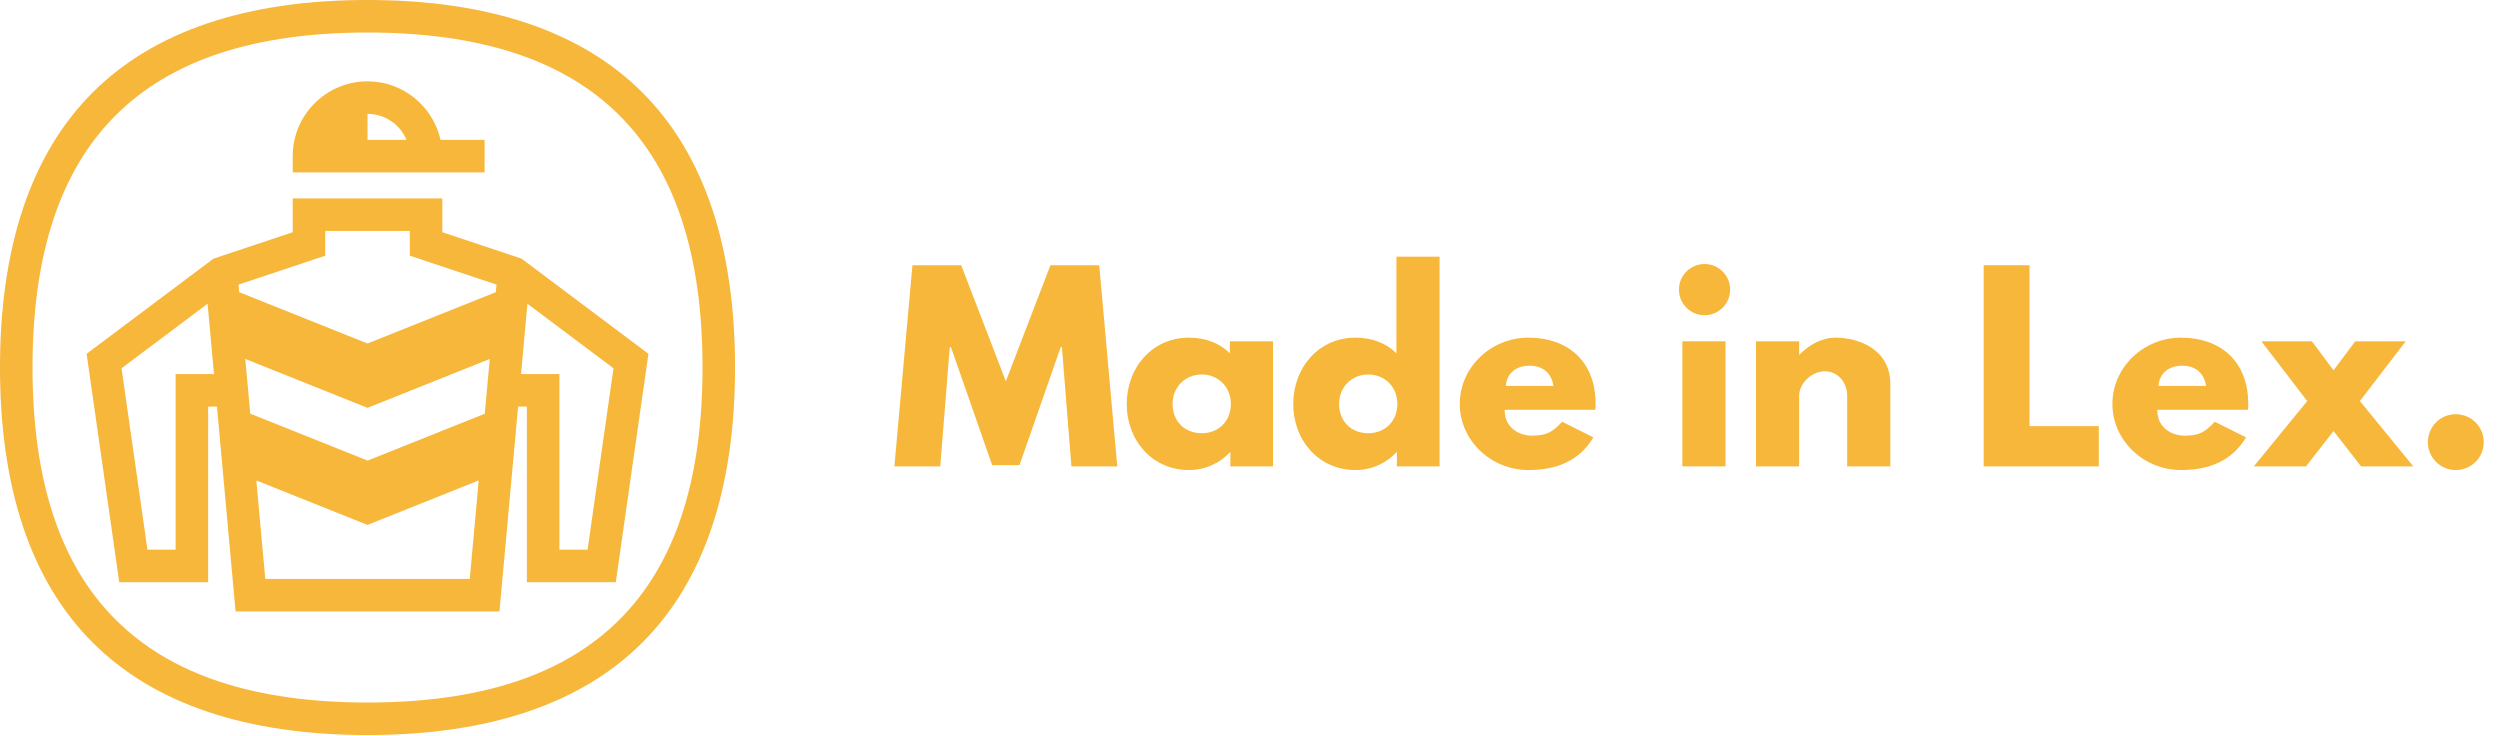
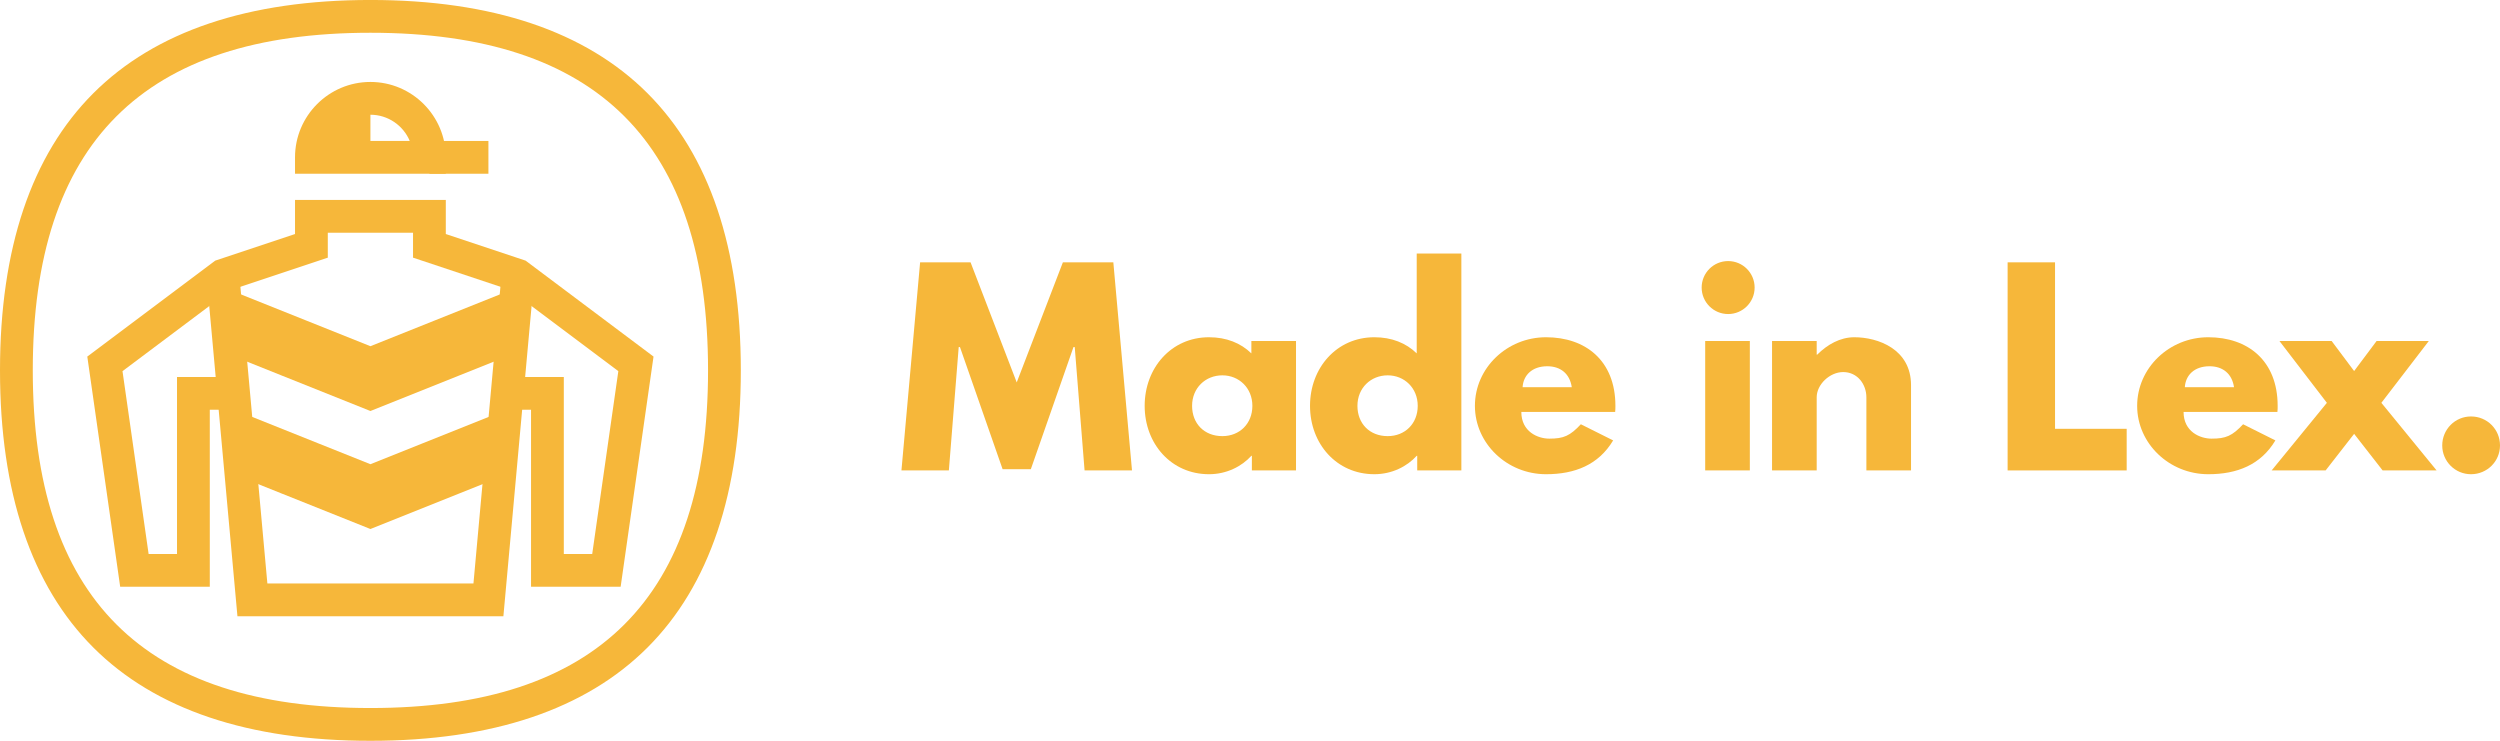
- <svg xmlns="http://www.w3.org/2000/svg" version="1.1" id="Layer_1" x="0px" y="0px" width="768.667px" height="226px" viewBox="0 0 768.667 226" enable-background="new 0 0 768.667 226" xml:space="preserve">
+ <svg xmlns="http://www.w3.org/2000/svg" version="1.1" id="Layer_1" x="0px" y="0px" width="762.663px" height="226px" viewBox="1 0 762.663 226" enable-background="new 1 0 762.663 226" xml:space="preserve">
  <g>
-     <path fill="#F6B73A" d="M113,0C75.794,0,47.352,9.577,28.464,28.464C9.576,47.351,0,75.794,0,113s9.577,65.648,28.464,84.535   C47.352,216.424,75.794,226,113,226s65.648-9.576,84.536-28.465C216.423,178.648,226,150.206,226,113s-9.577-65.648-28.464-84.536   C178.649,9.576,150.206,0,113,0z M113,216c-69.309,0-103-33.691-103-103C10,43.691,43.691,10,113,10s103,33.691,103,103   C216,182.309,182.309,216,113,216z" />
-     <path fill="#F6B73A" d="M136,71.403V61.007H90v10.396L65.649,79.52l-39.018,29.263l10.032,70.224H64v-54h2.707l5.728,63h81.132   l5.728-63H162v54h27.336l10.032-70.224L160.351,79.52L136,71.403z M149.053,127.201L113,141.621L76.947,127.2l-1.531-16.842   L113,125.393l37.584-15.034L149.053,127.201z M100,78.611v-7.604h26v7.604l26.662,8.887l-0.213,2.344L113,105.622l-39.449-15.78   l-0.213-2.344L100,78.611z M54,115.007v54h-8.664l-7.968-55.776l26.463-19.847l1.966,21.624L54,115.007L54,115.007z    M81.566,178.007l-2.753-30.29L113,161.393l34.188-13.676l-2.753,30.29H81.566z M180.664,169.007H172v-54h-11.798l1.966-21.624   l26.463,19.847L180.664,169.007z" />
-     <path fill="#F6B73A" d="M136,53.007h13v-10h-13.554c-2.29-10.285-11.481-18-22.446-18c-12.682,0-23,10.318-23,23v5h41H136z    M113,43.007v-8c5.397,0,10.037,3.306,12,8H113z" />
-     <polygon fill="#F6B73A" points="322.979,81.551 309.261,117.234 295.542,81.551 280.548,81.551 275,143.398 289.094,143.398    292.018,106.739 292.393,106.739 305.062,143.023 313.458,143.023 326.127,106.739 326.502,106.739 329.427,143.398    343.521,143.398 337.973,81.551  " />
-     <path fill="#F6B73A" d="M378.148,108.614c-3.148-3.074-7.422-4.798-12.595-4.798c-11.245,0-19.116,9.146-19.116,20.39   c0,11.246,7.871,20.315,19.116,20.315c5.248,0,9.746-2.323,12.595-5.474h0.149v4.351h13.12V104.94h-13.271L378.148,108.614   L378.148,108.614z M369.528,133.203c-5.398,0-8.996-3.749-8.996-8.997c0-5.322,3.973-9.07,8.996-9.07   c4.946,0,8.921,3.748,8.921,9.07C378.449,129.454,374.701,133.203,369.528,133.203z" />
-     <path fill="#F6B73A" d="M429.345,108.614c-3.146-3.074-7.42-4.798-12.594-4.798c-11.244,0-19.115,9.146-19.115,20.39   c0,11.246,7.871,20.315,19.115,20.315c5.248,0,9.746-2.323,12.594-5.474h0.15v4.351h13.121V78.927h-13.271V108.614L429.345,108.614   z M420.726,133.203c-5.398,0-8.996-3.749-8.996-8.997c0-5.322,3.973-9.07,8.996-9.07c4.947,0,8.92,3.748,8.92,9.07   C429.646,129.454,425.898,133.203,420.726,133.203z" />
-     <path fill="#F6B73A" d="M469.974,103.816c-11.621,0-21.141,9.146-21.141,20.39c0,11.171,9.52,20.315,21.141,20.315   c8.545,0,15.594-2.772,19.941-10.045l-9.596-4.8c-3.227,3.449-5.102,4.273-9.371,4.273c-3.375,0-8.322-2.023-8.322-7.945h27.889   c0.074-0.45,0.074-1.274,0.074-1.801C490.589,110.713,481.667,103.816,469.974,103.816z M463.001,118.659   c0.225-3.523,2.775-6.222,7.348-6.222c3.898,0,6.672,2.172,7.271,6.222H463.001z" />
-     <circle fill="#F6B73A" cx="524.093" cy="89.047" r="7.871" />
-     <rect x="517.271" y="104.94" fill="#F6B73A" width="13.27" height="38.458" />
-     <path fill="#F6B73A" d="M564.347,103.816c-4.197,0-8.02,2.174-11.02,5.172h-0.15v-4.048h-13.27v38.458h13.27v-21.741   c0-3.822,3.898-7.496,7.871-7.496c4.273,0,6.896,3.674,6.896,7.496v21.741h13.27v-25.338   C581.214,107.339,571.394,103.816,564.347,103.816z" />
-     <polygon fill="#F6B73A" points="624.015,81.551 609.921,81.551 609.921,143.398 645.306,143.398 645.306,131.027 624.015,131.027     " />
-     <path fill="#F6B73A" d="M670.638,103.816c-11.619,0-21.141,9.146-21.141,20.39c0,11.171,9.52,20.315,21.141,20.315   c8.547,0,15.596-2.772,19.941-10.045l-9.596-4.8c-3.225,3.449-5.1,4.273-9.371,4.273c-3.373,0-8.32-2.023-8.32-7.945h27.887   c0.076-0.45,0.076-1.274,0.076-1.801C691.255,110.713,682.333,103.816,670.638,103.816z M663.667,118.659   c0.225-3.523,2.773-6.222,7.346-6.222c3.898,0,6.674,2.172,7.273,6.222H663.667z" />
-     <polygon fill="#F6B73A" points="739.679,104.94 724.162,104.94 717.488,113.859 710.818,104.94 695.298,104.94 709.392,123.309    692.974,143.398 709.017,143.398 717.488,132.527 725.96,143.398 742.003,143.398 725.585,123.309  " />
-     <path fill="#F6B73A" d="M755.042,127.355c-4.723,0-8.547,3.821-8.547,8.621c0,4.724,3.824,8.545,8.547,8.545   c4.799,0,8.621-3.821,8.621-8.545C763.664,131.18,759.841,127.355,755.042,127.355z" />
+     <path fill="#F6B73A" d="M114,225.993c-37.206,0-65.648-9.577-84.536-28.465S1,150.199,1,112.993s9.577-65.648,28.464-84.536   S76.794-0.007,114-0.007s65.648,9.577,84.536,28.464S227,75.787,227,112.993s-9.577,65.647-28.464,84.535   S151.206,225.993,114,225.993z M114,9.993c-69.309,0-103,33.691-103,103s33.691,103,103,103s103-33.691,103-103   S183.309,9.993,114,9.993z" />
+   </g>
+   <g>
+     <polygon fill="#F6B73A" points="154.566,188 73.434,188 64.021,84.453 73.979,83.547 82.566,178 145.434,178 154.021,83.547    163.979,84.453  " />
+   </g>
+   <g>
+     <polygon fill="#F6B73A" points="190.336,179 163,179 163,125 159,125 159,115 173,115 173,169 181.664,169 189.631,113.224    156.649,88.487 127,78.604 127,71 101,71 101,78.604 71.351,88.487 38.369,113.224 46.336,169 55,169 55,115 69,115 69,125 65,125    65,179 37.664,179 27.631,108.776 66.649,79.513 91,71.396 91,61 137,61 137,71.396 161.351,79.513 200.369,108.776  " />
+   </g>
+   <g>
+     <path fill="#F6B73A" d="M137,53H91v-5c0-12.682,10.318-23,23-23s23,10.318,23,23V53z M102,43h24c-1.963-4.694-6.603-8-12-8   S103.963,38.306,102,43z" />
+   </g>
+   <g>
+     <rect x="132" y="43" fill="#F6B73A" width="18" height="10" />
+   </g>
+   <g>
+     <polygon fill="#F6B73A" points="114,116.385 67.143,97.643 70.857,88.357 114,105.615 157.143,88.357 160.857,97.643  " />
+   </g>
+   <g>
+     <polygon fill="#F6B73A" points="114,125.385 67.143,106.643 70.857,97.357 114,114.615 157.143,97.357 160.857,106.643  " />
+   </g>
+   <g>
+     <polygon fill="#F6B73A" points="114,152.385 71.387,135.34 75.101,126.055 114,141.615 152.898,126.056 156.612,135.341  " />
+   </g>
+   <g>
+     <polygon fill="#F6B73A" points="114,161.385 72.24,144.682 75.954,135.396 114,150.615 152.047,135.395 155.761,144.68  " />
+   </g>
+   <g>
+     <g>
+       <path fill="#F6B73A" d="M328.864,105.883h-0.385l-13.004,37.244h-8.618l-13.004-37.244h-0.385l-3.002,37.628H276l5.694-63.483    h15.391l14.082,36.628l14.082-36.628h15.39l5.694,63.483h-14.467L328.864,105.883z" />
+     </g>
+     <g>
+       <path fill="#F6B73A" d="M369.82,102.882c5.31,0,9.696,1.77,12.928,4.925v-3.771h13.62v39.476h-13.466v-4.463h-0.154    c-2.924,3.232-7.541,5.617-12.928,5.617c-11.542,0-19.622-9.312-19.622-20.854S358.278,102.882,369.82,102.882z M373.899,133.047    c5.309,0,9.157-3.848,9.157-9.234c0-5.463-4.079-9.311-9.157-9.311c-5.156,0-9.234,3.848-9.234,9.311    C364.665,129.199,368.357,133.047,373.899,133.047z" />
+     </g>
+     <g>
+       <path fill="#F6B73A" d="M420.262,102.882c5.311,0,9.697,1.77,12.928,4.925V77.334h13.621v66.177h-13.466v-4.463h-0.155    c-2.923,3.232-7.54,5.617-12.928,5.617c-11.541,0-19.621-9.312-19.621-20.854S408.721,102.882,420.262,102.882z M424.341,133.047    c5.311,0,9.158-3.848,9.158-9.234c0-5.463-4.079-9.311-9.158-9.311c-5.156,0-9.234,3.848-9.234,9.311    C415.106,129.199,418.8,133.047,424.341,133.047z" />
+     </g>
+     <g>
+       <path fill="#F6B73A" d="M465.104,125.66c0,6.078,5.078,8.156,8.541,8.156c4.386,0,6.309-0.847,9.618-4.387l9.85,4.925    c-4.463,7.464-11.696,10.312-20.468,10.312c-11.928,0-21.7-9.389-21.7-20.854c0-11.542,9.772-20.93,21.7-20.93    c12.003,0,21.161,7.08,21.161,20.93c0,0.539,0,1.385-0.078,1.848H465.104z M480.493,118.118c-0.615-4.155-3.462-6.387-7.463-6.387    c-4.693,0-7.311,2.771-7.541,6.387H480.493z" />
+     </g>
+     <g>
+       <path fill="#F6B73A" d="M536.275,87.723c0,4.463-3.616,8.08-8.079,8.08s-8.08-3.617-8.08-8.08s3.617-8.08,8.08-8.08    S536.275,83.26,536.275,87.723z M521.193,143.512h13.621v-39.476h-13.621V143.512z" />
+     </g>
+     <g>
+       <path fill="#F6B73A" d="M541.59,104.036h13.62v4.156h0.154c3.078-3.079,7.002-5.31,11.312-5.31    c7.232,0,17.313,3.616,17.313,14.621v26.009h-13.621v-22.315c0-3.925-2.692-7.694-7.078-7.694c-4.078,0-8.08,3.77-8.08,7.694    v22.315h-13.62V104.036z" />
+     </g>
+     <g>
+       <path fill="#F6B73A" d="M627.92,130.814h21.855v12.697h-36.321V80.028h14.466V130.814z" />
+     </g>
+     <g>
+       <path fill="#F6B73A" d="M667.131,125.66c0,6.078,5.078,8.156,8.541,8.156c4.387,0,6.311-0.847,9.618-4.387l9.851,4.925    c-4.463,7.464-11.697,10.312-20.469,10.312c-11.928,0-21.7-9.389-21.7-20.854c0-11.542,9.772-20.93,21.7-20.93    c12.004,0,21.161,7.08,21.161,20.93c0,0.539,0,1.385-0.077,1.848H667.131z M682.521,118.118c-0.615-4.155-3.463-6.387-7.465-6.387    c-4.693,0-7.311,2.771-7.541,6.387H682.521z" />
+     </g>
+     <g>
+       <path fill="#F6B73A" d="M727.855,143.512l-8.696-11.158l-8.694,11.158h-16.468l16.853-20.623l-14.467-18.853h15.928l6.849,9.157    l6.85-9.157h15.929l-14.467,18.853l16.852,20.623H727.855z" />
+     </g>
+     <g>
+       <path fill="#F6B73A" d="M763.663,135.894c0,4.849-3.925,8.772-8.85,8.772c-4.848,0-8.772-3.924-8.772-8.772    c0-4.925,3.925-8.849,8.772-8.849C759.738,127.045,763.663,130.969,763.663,135.894z" />
+     </g>
+   </g>
+   <g>
+     <path fill="#F6B73A" d="M96,48h18V30C104.059,30,96,38.059,96,48z" />
  </g>
</svg>
